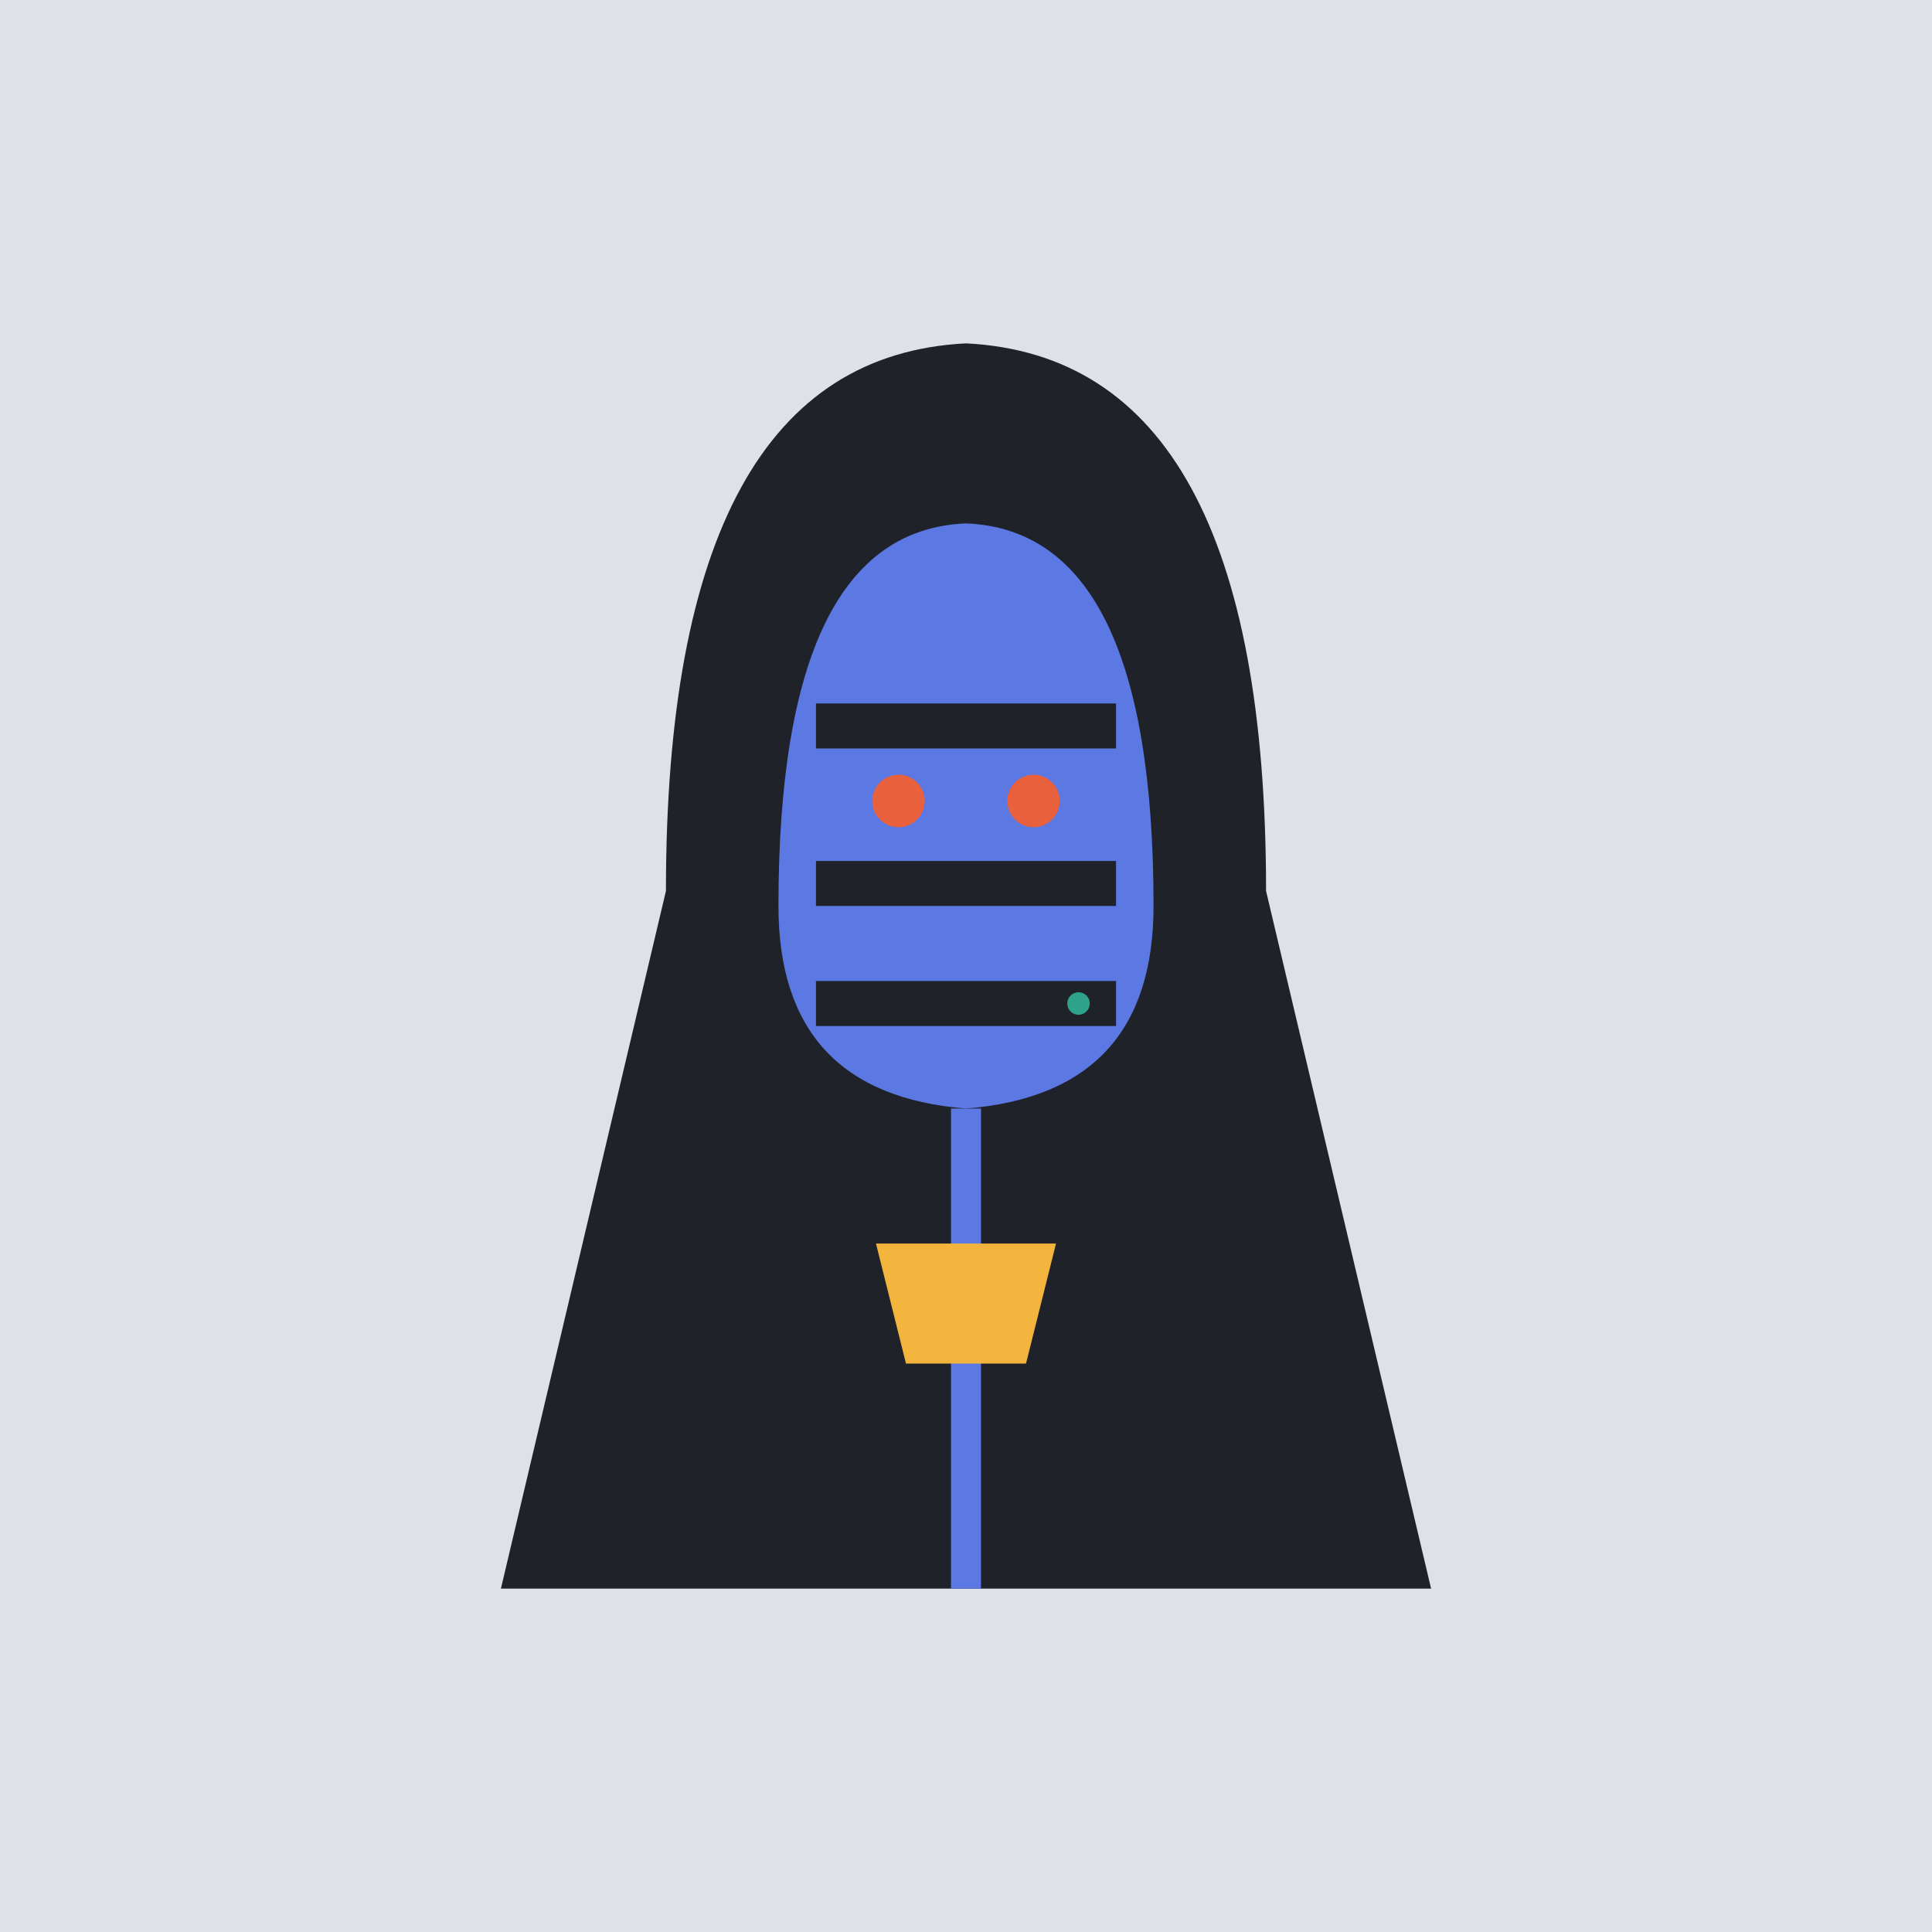
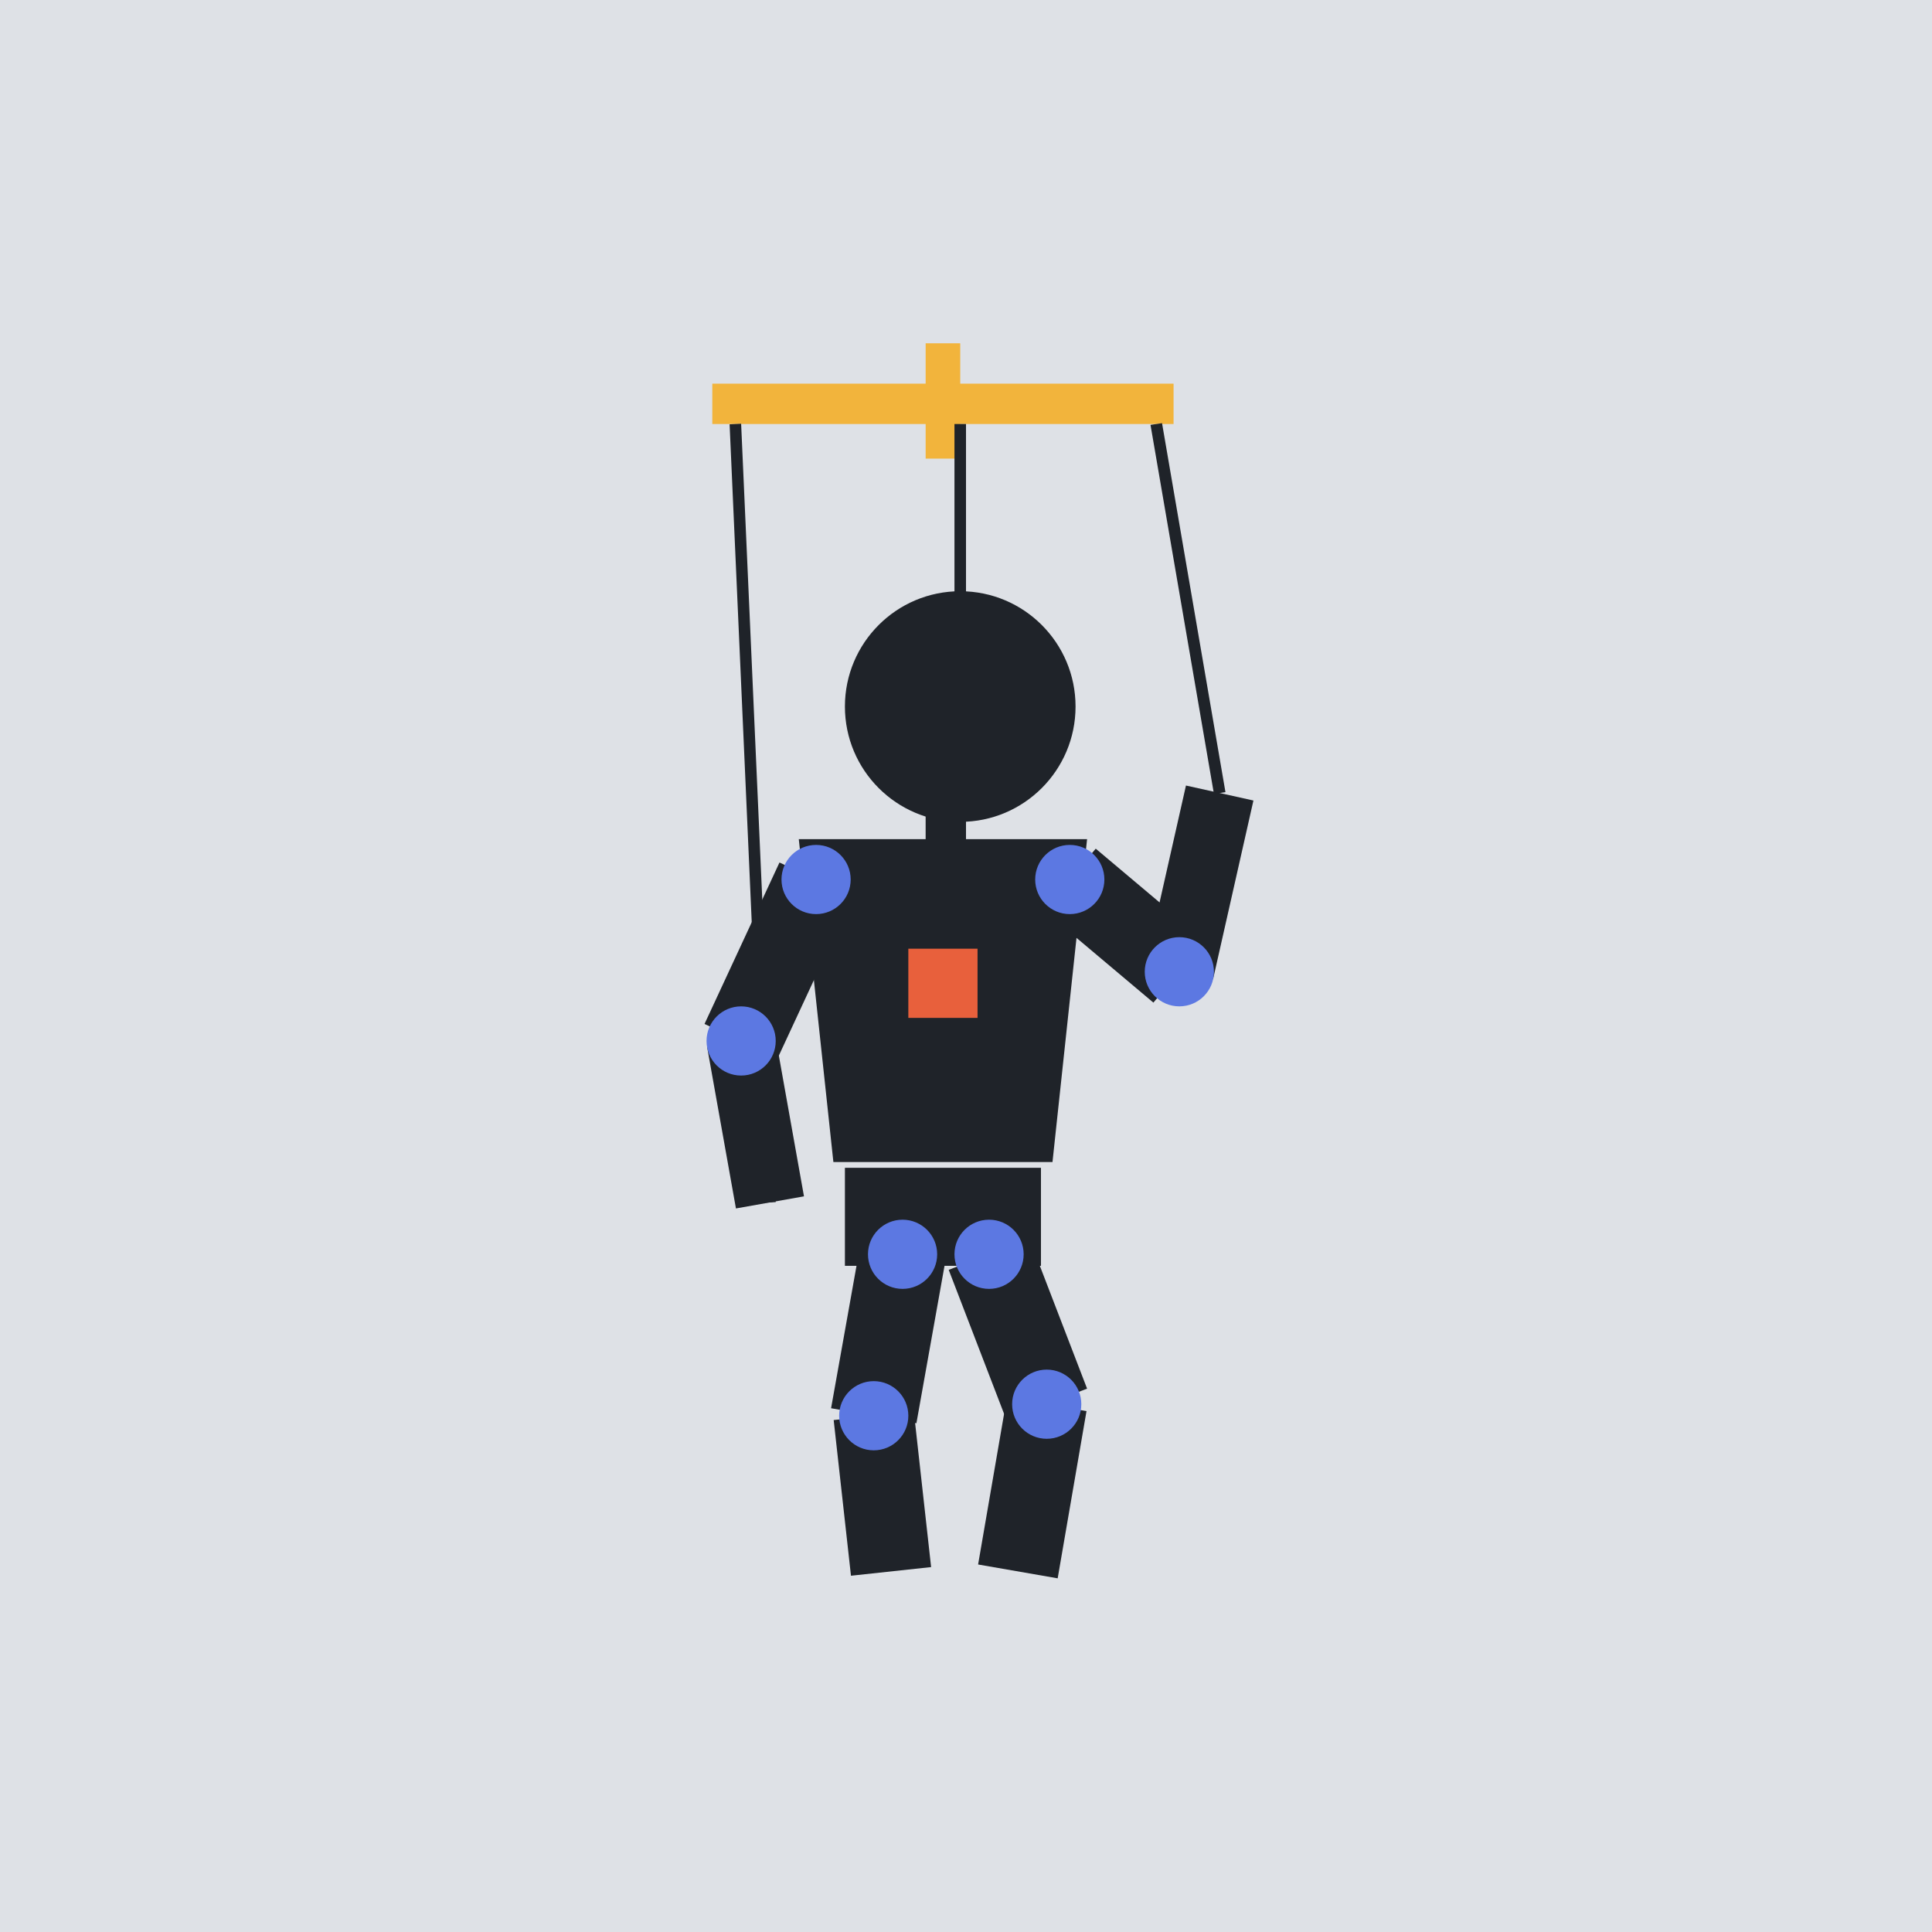
<svg xmlns="http://www.w3.org/2000/svg" viewBox="0 0 512 512">
  <rect width="512" height="512" fill="#DEE1E6" />
-   <g transform="translate(256 256) scale(0.994) translate(-256.0 -266.0)">
-     <path d="M176 246 Q176 104 256 100 Q336 104 336 246 L380 432 H132 Z" fill="#1F2329" />
-     <path d="M206 250 Q206 150 256 148 Q306 150 306 250 Q306 300 256 304 Q206 300 206 250z" fill="#5C78E2" />
-     <rect x="216" y="196" width="80" height="12" fill="#1F2329" />
-     <rect x="216" y="238" width="80" height="12" fill="#1F2329" />
-     <rect x="216" y="270" width="80" height="12" fill="#1F2329" />
-     <circle cx="238" cy="222" r="7" fill="#E8603C" />
-     <circle cx="274" cy="222" r="7" fill="#E8603C" />
-     <circle cx="286" cy="276" r="3" fill="#2FA38A" />
-     <rect x="252" y="304" width="8" height="128" fill="#5C78E2" />
-     <polygon points="232.0,340.0 280.0,340.0 272.0,372.0 240.0,372.0" fill="#F2B43C" />
+   <g transform="translate(256 256) scale(0.764) translate(-264.0 -236.0)">
+     <rect x="176" y="34" width="160" height="14" fill="#F2B43C" />
+     <rect x="250" y="20" width="12" height="40" fill="#F2B43C" />
+     <polygon points="260.0,48.0 260.0,118.0 264.0,118.0 264.0,48.0" fill="#1F2329" />
+     <polygon points="328.0,48.3 350.0,176.3 354.0,175.7 332.0,47.7" fill="#1F2329" />
+     <polygon points="182.0,48.1 194.0,318.1 198.0,317.9 186.0,47.9" fill="#1F2329" />
+     <polygon points="199.3,200.1 173.3,256.1 198.7,267.9 224.7,211.9" fill="#1F2329" />
+     <polygon points="174.2,264.1 184.2,320.1 207.8,315.9 197.8,259.9" fill="#1F2329" />
+     <polygon points="291.0,216.7 329.0,248.7 347.0,227.3 309.0,195.3" fill="#1F2329" />
+     <polygon points="349.7,240.6 363.7,178.6 340.3,173.4 326.3,235.4" fill="#1F2329" />
+     <polygon points="227.2,333.4 217.2,389.4 246.8,394.6 256.8,338.6" fill="#1F2329" />
+     <polygon points="218.1,393.5 224.1,447.5 251.9,444.5 245.9,390.5" fill="#1F2329" />
+     <polygon points="258.0,341.4 278.0,393.4 306.0,382.6 286.0,330.6" fill="#1F2329" />
+     <polygon points="278.2,385.6 268.2,443.6 295.8,448.4 305.8,390.4" fill="#1F2329" />
+     <polygon points="206.0,192.0 306.0,192.0 294.0,304.0 218.0,304.0" fill="#1F2329" />
+     <rect x="222" y="306" width="68" height="34" fill="#1F2329" />
+     <rect x="250" y="178" width="14" height="22" fill="#1F2329" />
+     <circle cx="262" cy="146" r="40" fill="#1F2329" />
+     <rect x="244" y="230" width="24" height="24" fill="#E8603C" />
+     <circle cx="212" cy="206" r="12" fill="#5C78E2" />
+     <circle cx="300" cy="206" r="12" fill="#5C78E2" />
+     <circle cx="186" cy="262" r="12" fill="#5C78E2" />
+     <circle cx="338" cy="238" r="12" fill="#5C78E2" />
+     <circle cx="242" cy="336" r="12" fill="#5C78E2" />
+     <circle cx="272" cy="336" r="12" fill="#5C78E2" />
+     <circle cx="232" cy="392" r="12" fill="#5C78E2" />
+     <circle cx="292" cy="388" r="12" fill="#5C78E2" />
  </g>
</svg>
